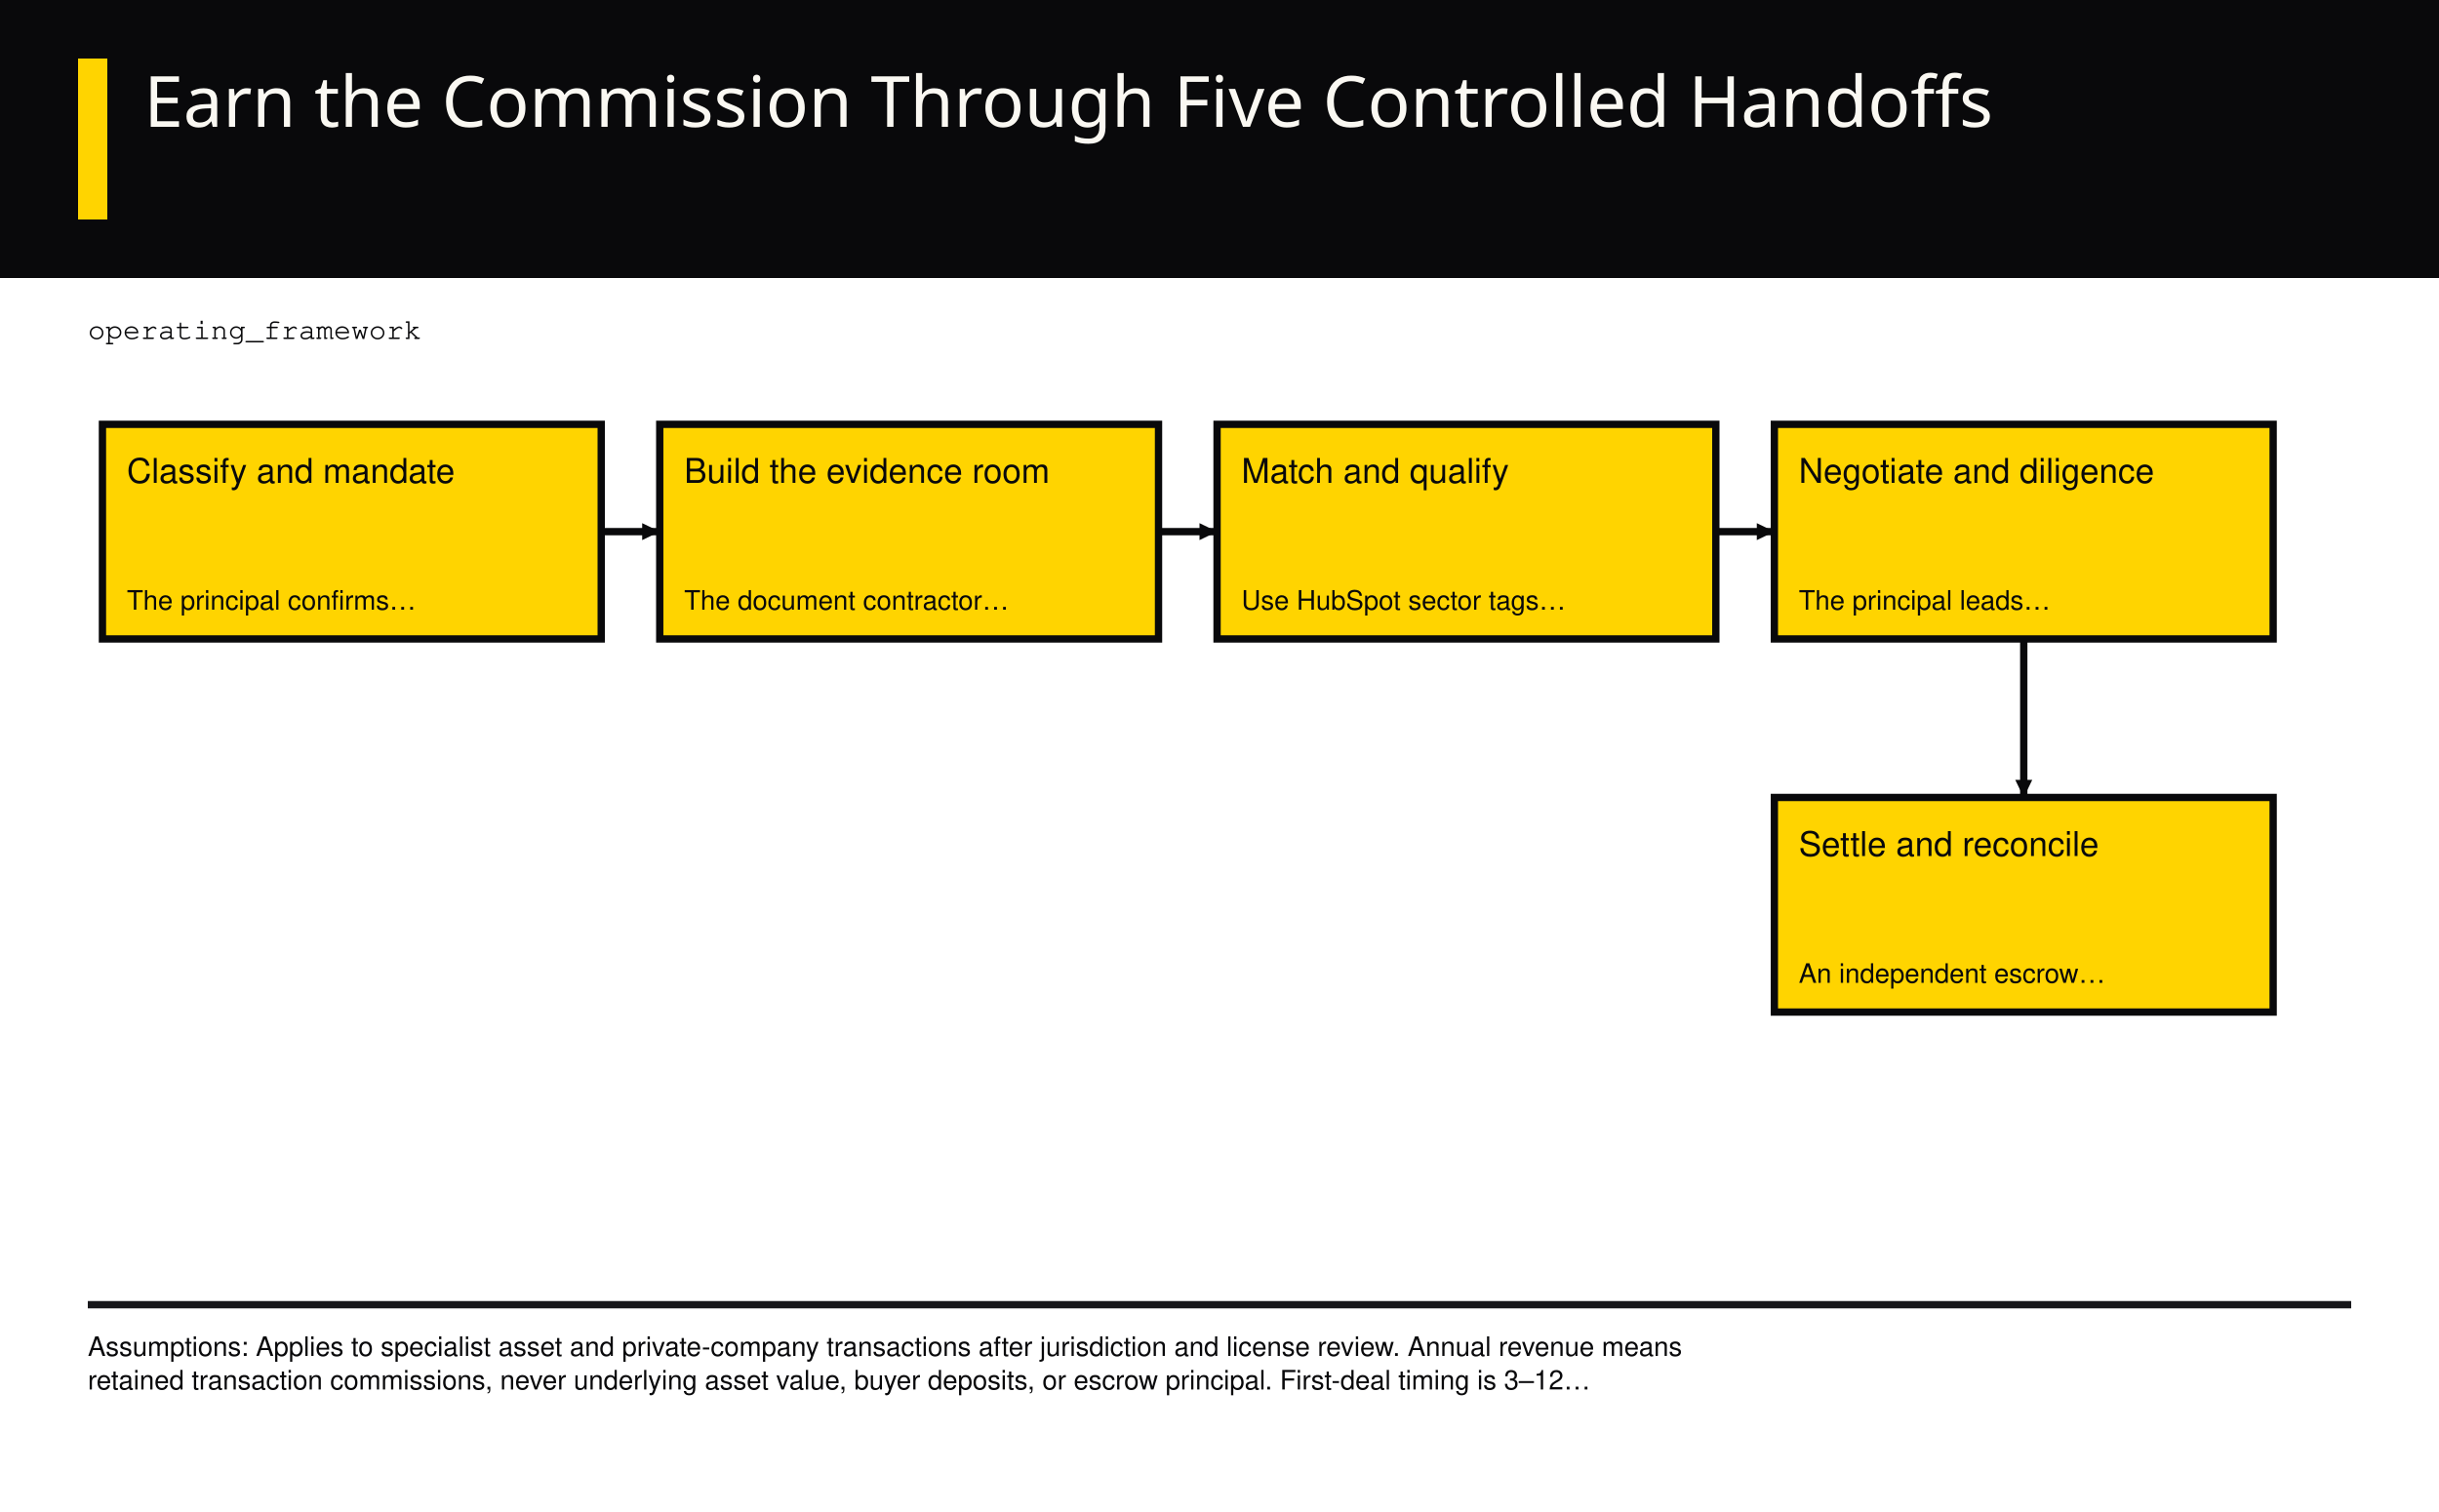
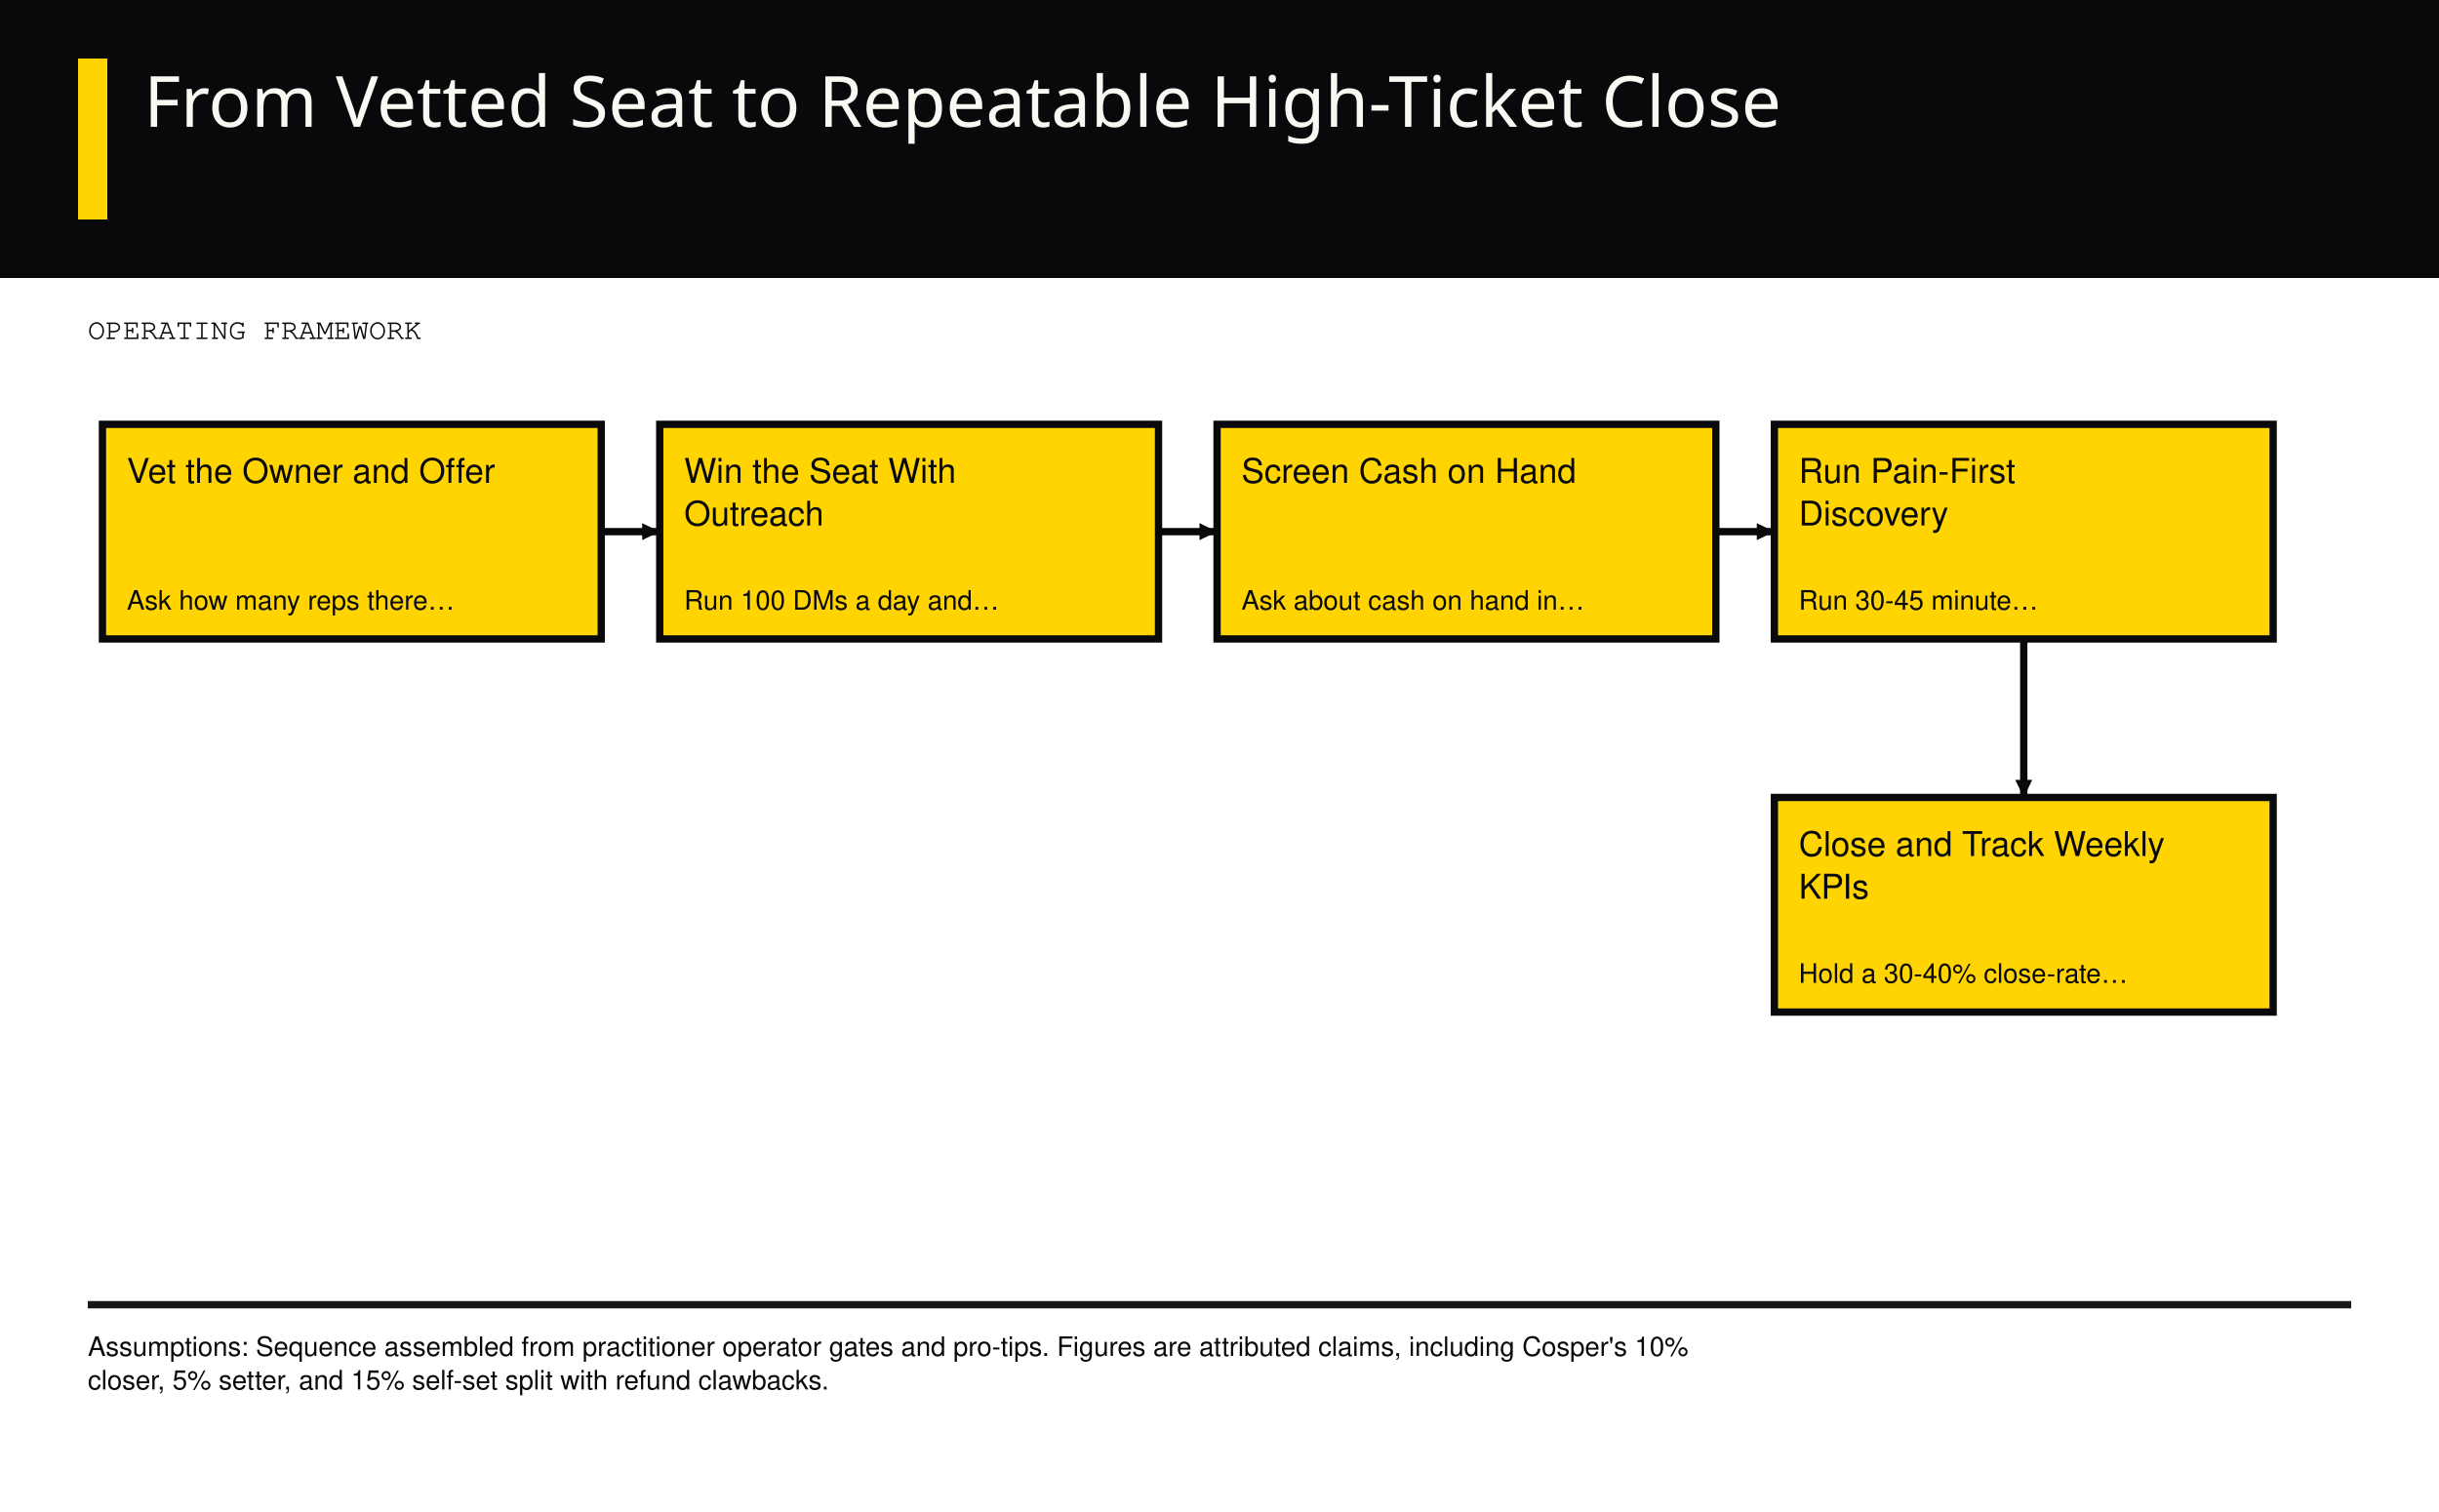
<svg xmlns="http://www.w3.org/2000/svg" viewBox="0 0 1000 620" role="img">
  <rect x="0" y="0" width="1000" height="620" fill="#FFFFFF" stroke="none" stroke-width="1" />
  <rect x="0" y="0" width="1000" height="114" fill="#09090B" stroke="none" stroke-width="1" />
  <rect x="32" y="24" width="12" height="66" fill="#FFD400" stroke="none" stroke-width="1" />
  <text x="59" y="52" font-family="'Arial Narrow', Impact, sans-serif" font-size="29" fill="#FAF8F2" text-anchor="start" style="font-variant-numeric:tabular-nums">
-     <tspan x="59" dy="0">Earn the Commission Through Five Controlled Handoffs</tspan>
+     <tspan x="59" dy="0">From Vetted Seat to Repeatable High-Ticket Close</tspan>
  </text>
  <text x="36" y="139" font-family="Courier, monospace" font-size="12" fill="#09090B" text-anchor="start" style="font-variant-numeric:tabular-nums">
-     <tspan x="36" dy="0">operating_framework</tspan>
+     <tspan x="36" dy="0">OPERATING FRAMEWORK</tspan>
  </text>
  <line x1="246.5" y1="218.0" x2="270.5" y2="218.0" stroke="#09090B" stroke-width="3" />
  <polygon points="270.5,218.0 263.296,221.48 263.296,214.52" fill="#09090B" stroke="none" stroke-width="1" />
  <line x1="475.0" y1="218.0" x2="499.0" y2="218.0" stroke="#09090B" stroke-width="3" />
  <polygon points="499.0,218.0 491.796,221.48 491.796,214.52" fill="#09090B" stroke="none" stroke-width="1" />
  <line x1="703.5" y1="218.0" x2="727.5" y2="218.0" stroke="#09090B" stroke-width="3" />
  <polygon points="727.5,218.0 720.296,221.48 720.296,214.52" fill="#09090B" stroke="none" stroke-width="1" />
  <line x1="829.75" y1="262.0" x2="829.75" y2="327.0" stroke="#09090B" stroke-width="3" />
  <polygon points="829.75,327.0 826.27,319.796 833.23,319.796" fill="#09090B" stroke="none" stroke-width="1" />
  <rect x="42.0" y="174.0" width="204.5" height="88" fill="#FFD400" stroke="#09090B" stroke-width="3" />
  <text x="52.0" y="198.0" font-family="Helvetica, Arial, sans-serif" font-size="14" fill="#09090B" text-anchor="start" style="font-variant-numeric:tabular-nums">
-     <tspan x="52.0" dy="0">Classify and mandate</tspan>
+     <tspan x="52.0" dy="0">Vet the Owner and Offer</tspan>
  </text>
  <text x="52.0" y="250.0" font-family="Helvetica, Arial, sans-serif" font-size="11" fill="#09090B" text-anchor="start" style="font-variant-numeric:tabular-nums">
-     <tspan x="52.0" dy="0">The principal confirms…</tspan>
+     <tspan x="52.0" dy="0">Ask how many reps there…</tspan>
  </text>
  <rect x="270.5" y="174.0" width="204.5" height="88" fill="#FFD400" stroke="#09090B" stroke-width="3" />
  <text x="280.5" y="198.0" font-family="Helvetica, Arial, sans-serif" font-size="14" fill="#09090B" text-anchor="start" style="font-variant-numeric:tabular-nums">
-     <tspan x="280.5" dy="0">Build the evidence room</tspan>
+     <tspan x="280.5" dy="0">Win the Seat With</tspan>
+     <tspan x="280.5" dy="17.5">Outreach</tspan>
  </text>
  <text x="280.5" y="250.0" font-family="Helvetica, Arial, sans-serif" font-size="11" fill="#09090B" text-anchor="start" style="font-variant-numeric:tabular-nums">
-     <tspan x="280.5" dy="0">The document contractor…</tspan>
+     <tspan x="280.5" dy="0">Run 100 DMs a day and…</tspan>
  </text>
  <rect x="499.0" y="174.0" width="204.5" height="88" fill="#FFD400" stroke="#09090B" stroke-width="3" />
  <text x="509.0" y="198.0" font-family="Helvetica, Arial, sans-serif" font-size="14" fill="#09090B" text-anchor="start" style="font-variant-numeric:tabular-nums">
-     <tspan x="509.0" dy="0">Match and qualify</tspan>
+     <tspan x="509.0" dy="0">Screen Cash on Hand</tspan>
  </text>
  <text x="509.0" y="250.0" font-family="Helvetica, Arial, sans-serif" font-size="11" fill="#09090B" text-anchor="start" style="font-variant-numeric:tabular-nums">
-     <tspan x="509.0" dy="0">Use HubSpot sector tags…</tspan>
+     <tspan x="509.0" dy="0">Ask about cash on hand in…</tspan>
  </text>
  <rect x="727.5" y="174.0" width="204.5" height="88" fill="#FFD400" stroke="#09090B" stroke-width="3" />
  <text x="737.5" y="198.0" font-family="Helvetica, Arial, sans-serif" font-size="14" fill="#09090B" text-anchor="start" style="font-variant-numeric:tabular-nums">
-     <tspan x="737.5" dy="0">Negotiate and diligence</tspan>
+     <tspan x="737.5" dy="0">Run Pain-First</tspan>
+     <tspan x="737.5" dy="17.5">Discovery</tspan>
  </text>
  <text x="737.5" y="250.0" font-family="Helvetica, Arial, sans-serif" font-size="11" fill="#09090B" text-anchor="start" style="font-variant-numeric:tabular-nums">
-     <tspan x="737.5" dy="0">The principal leads…</tspan>
+     <tspan x="737.5" dy="0">Run 30-45 minute…</tspan>
  </text>
  <rect x="727.5" y="327.0" width="204.5" height="88" fill="#FFD400" stroke="#09090B" stroke-width="3" />
  <text x="737.5" y="351.0" font-family="Helvetica, Arial, sans-serif" font-size="14" fill="#09090B" text-anchor="start" style="font-variant-numeric:tabular-nums">
-     <tspan x="737.5" dy="0">Settle and reconcile</tspan>
+     <tspan x="737.5" dy="0">Close and Track Weekly</tspan>
+     <tspan x="737.5" dy="17.5">KPIs</tspan>
  </text>
  <text x="737.5" y="403.0" font-family="Helvetica, Arial, sans-serif" font-size="11" fill="#09090B" text-anchor="start" style="font-variant-numeric:tabular-nums">
-     <tspan x="737.5" dy="0">An independent escrow…</tspan>
+     <tspan x="737.5" dy="0">Hold a 30-40% close-rate…</tspan>
  </text>
  <line x1="36" y1="535" x2="964" y2="535" stroke="#18181B" stroke-width="3" />
  <text x="36" y="556" font-family="Helvetica, Arial, sans-serif" font-size="11" fill="#09090B" text-anchor="start" style="font-variant-numeric:tabular-nums">
-     <tspan x="36" dy="0">Assumptions: Applies to specialist asset and private-company transactions after jurisdiction and license review. Annual revenue means</tspan>
-     <tspan x="36" dy="13.75">retained transaction commissions, never underlying asset value, buyer deposits, or escrow principal. First-deal timing is 3–12…</tspan>
+     <tspan x="36" dy="0">Assumptions: Sequence assembled from practitioner operator gates and pro-tips. Figures are attributed claims, including Cosper's 10%</tspan>
+     <tspan x="36" dy="13.75">closer, 5% setter, and 15% self-set split with refund clawbacks.</tspan>
  </text>
  <text x="36" y="592" font-family="Helvetica, Arial, sans-serif" font-size="10" fill="#09090B" text-anchor="start" style="font-variant-numeric:tabular-nums">
    <tspan x="36" dy="0" />
  </text>
</svg>
